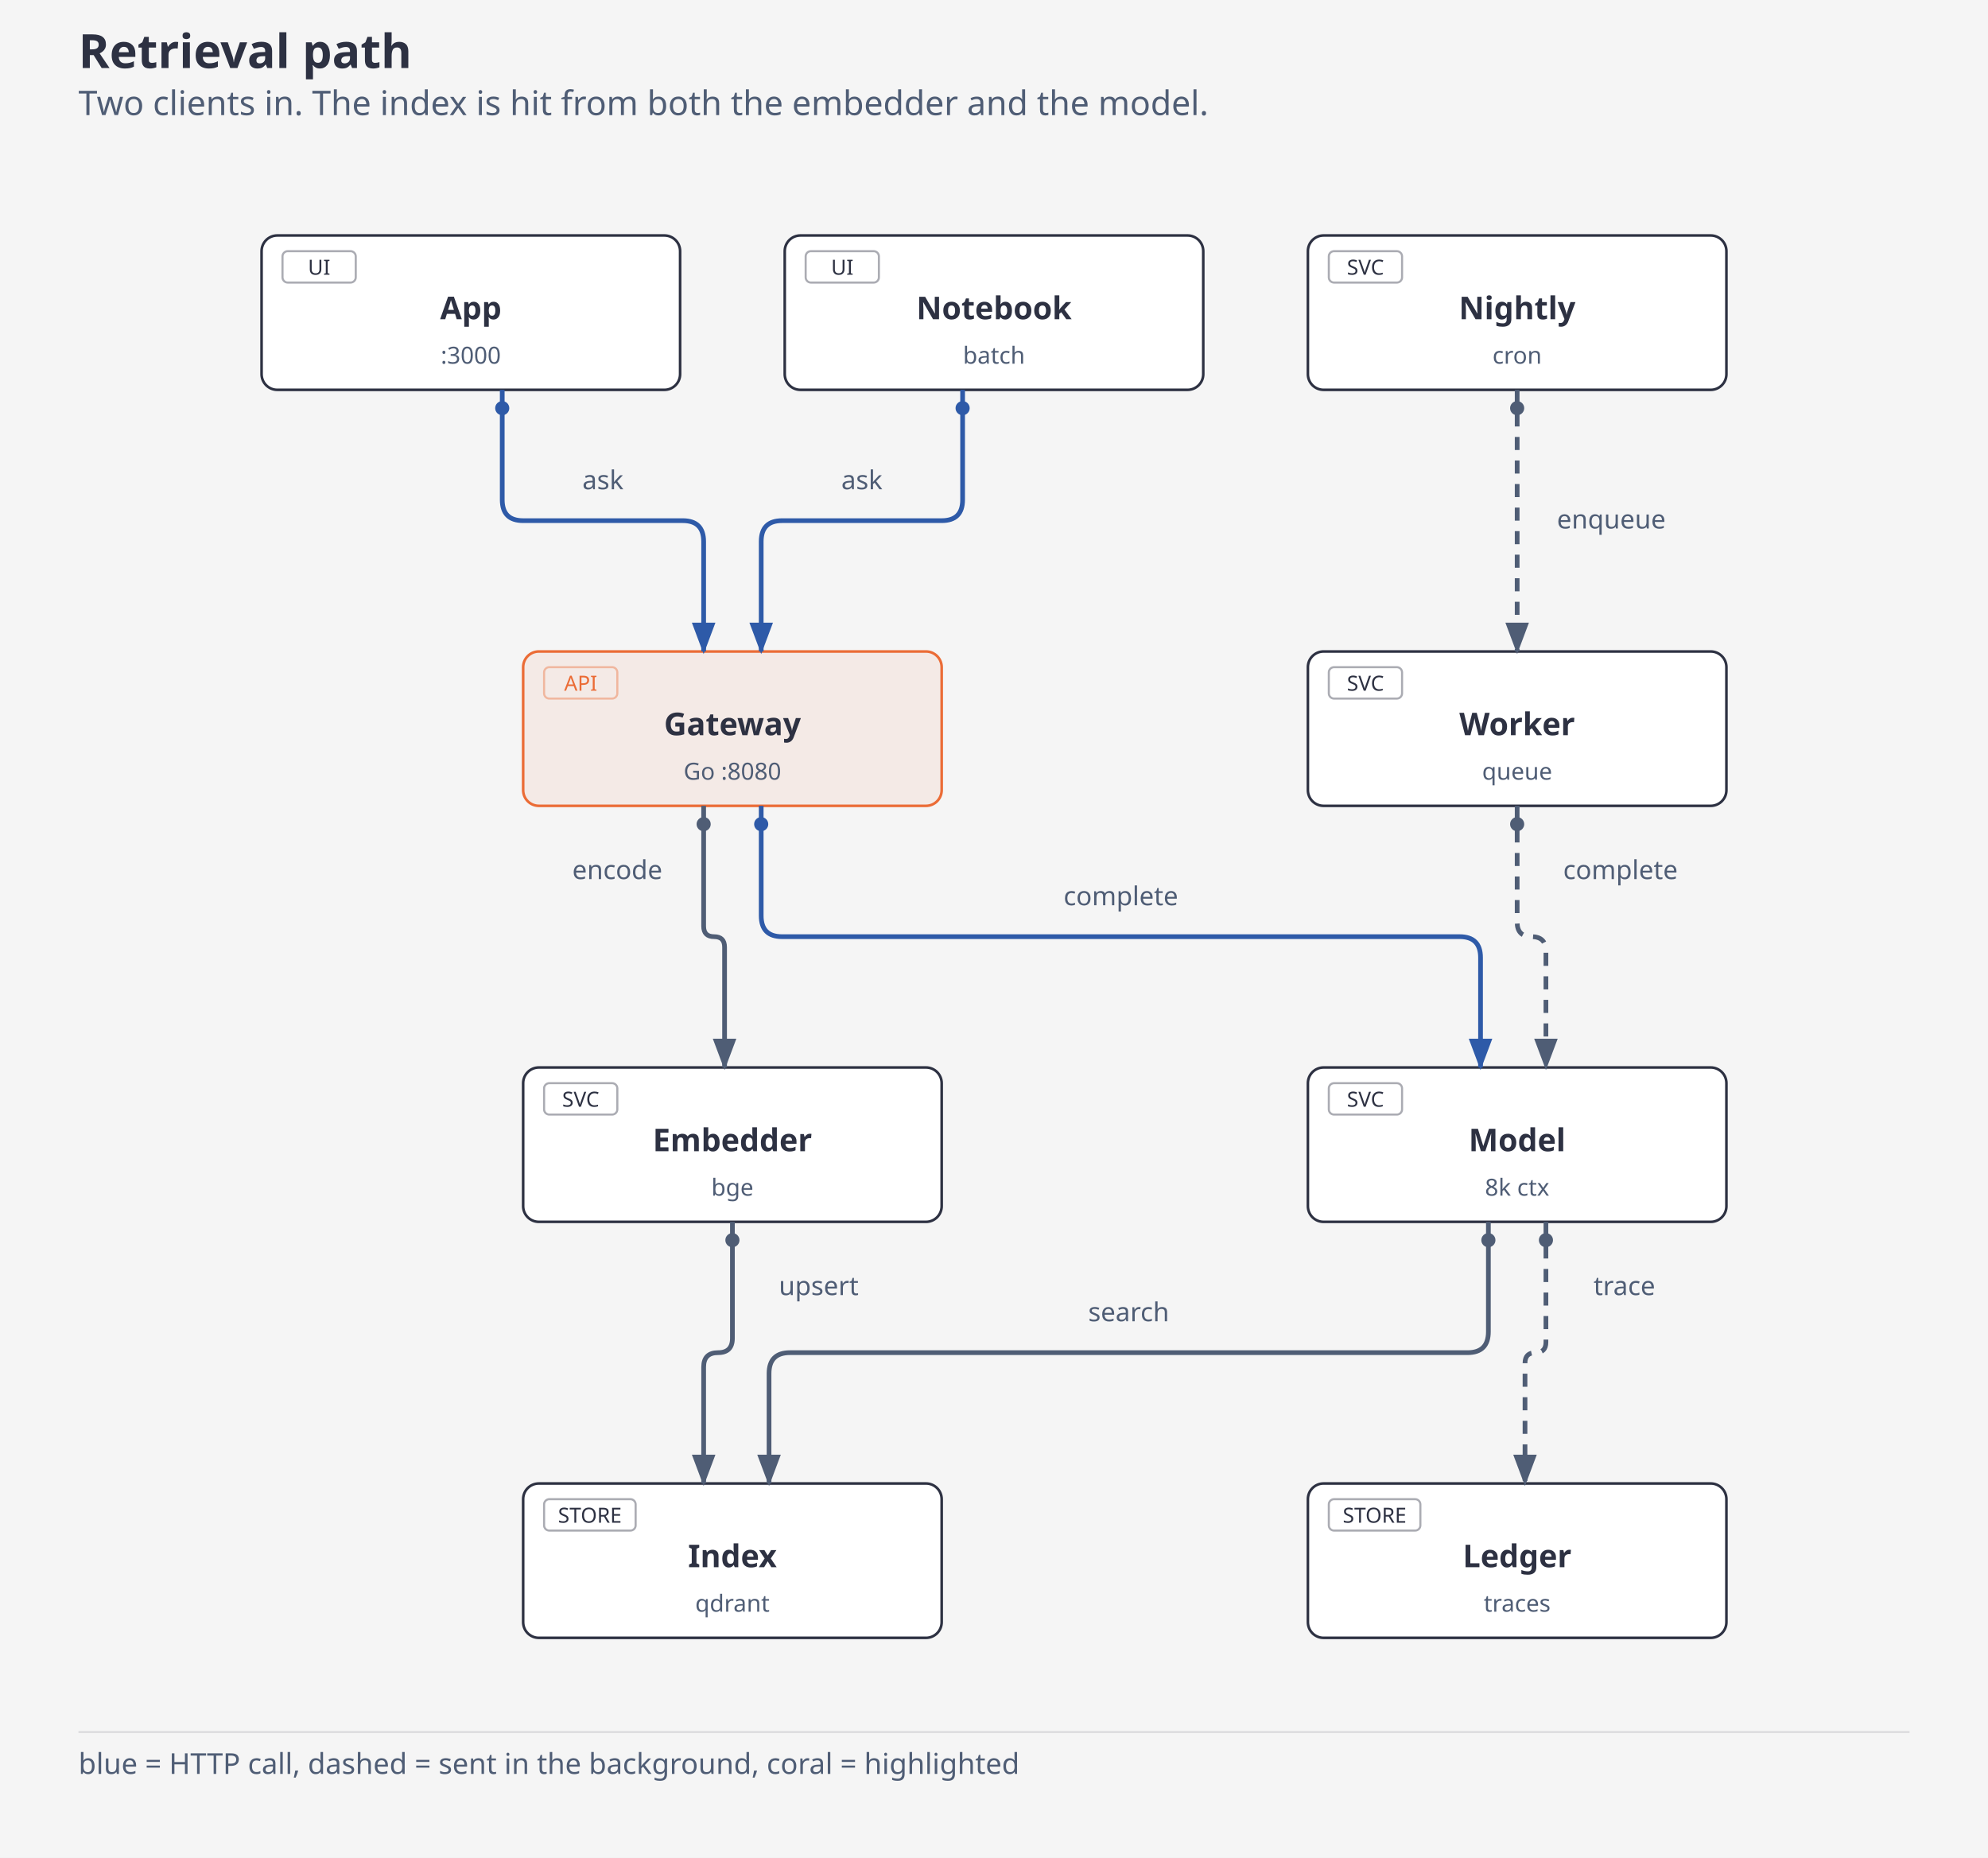
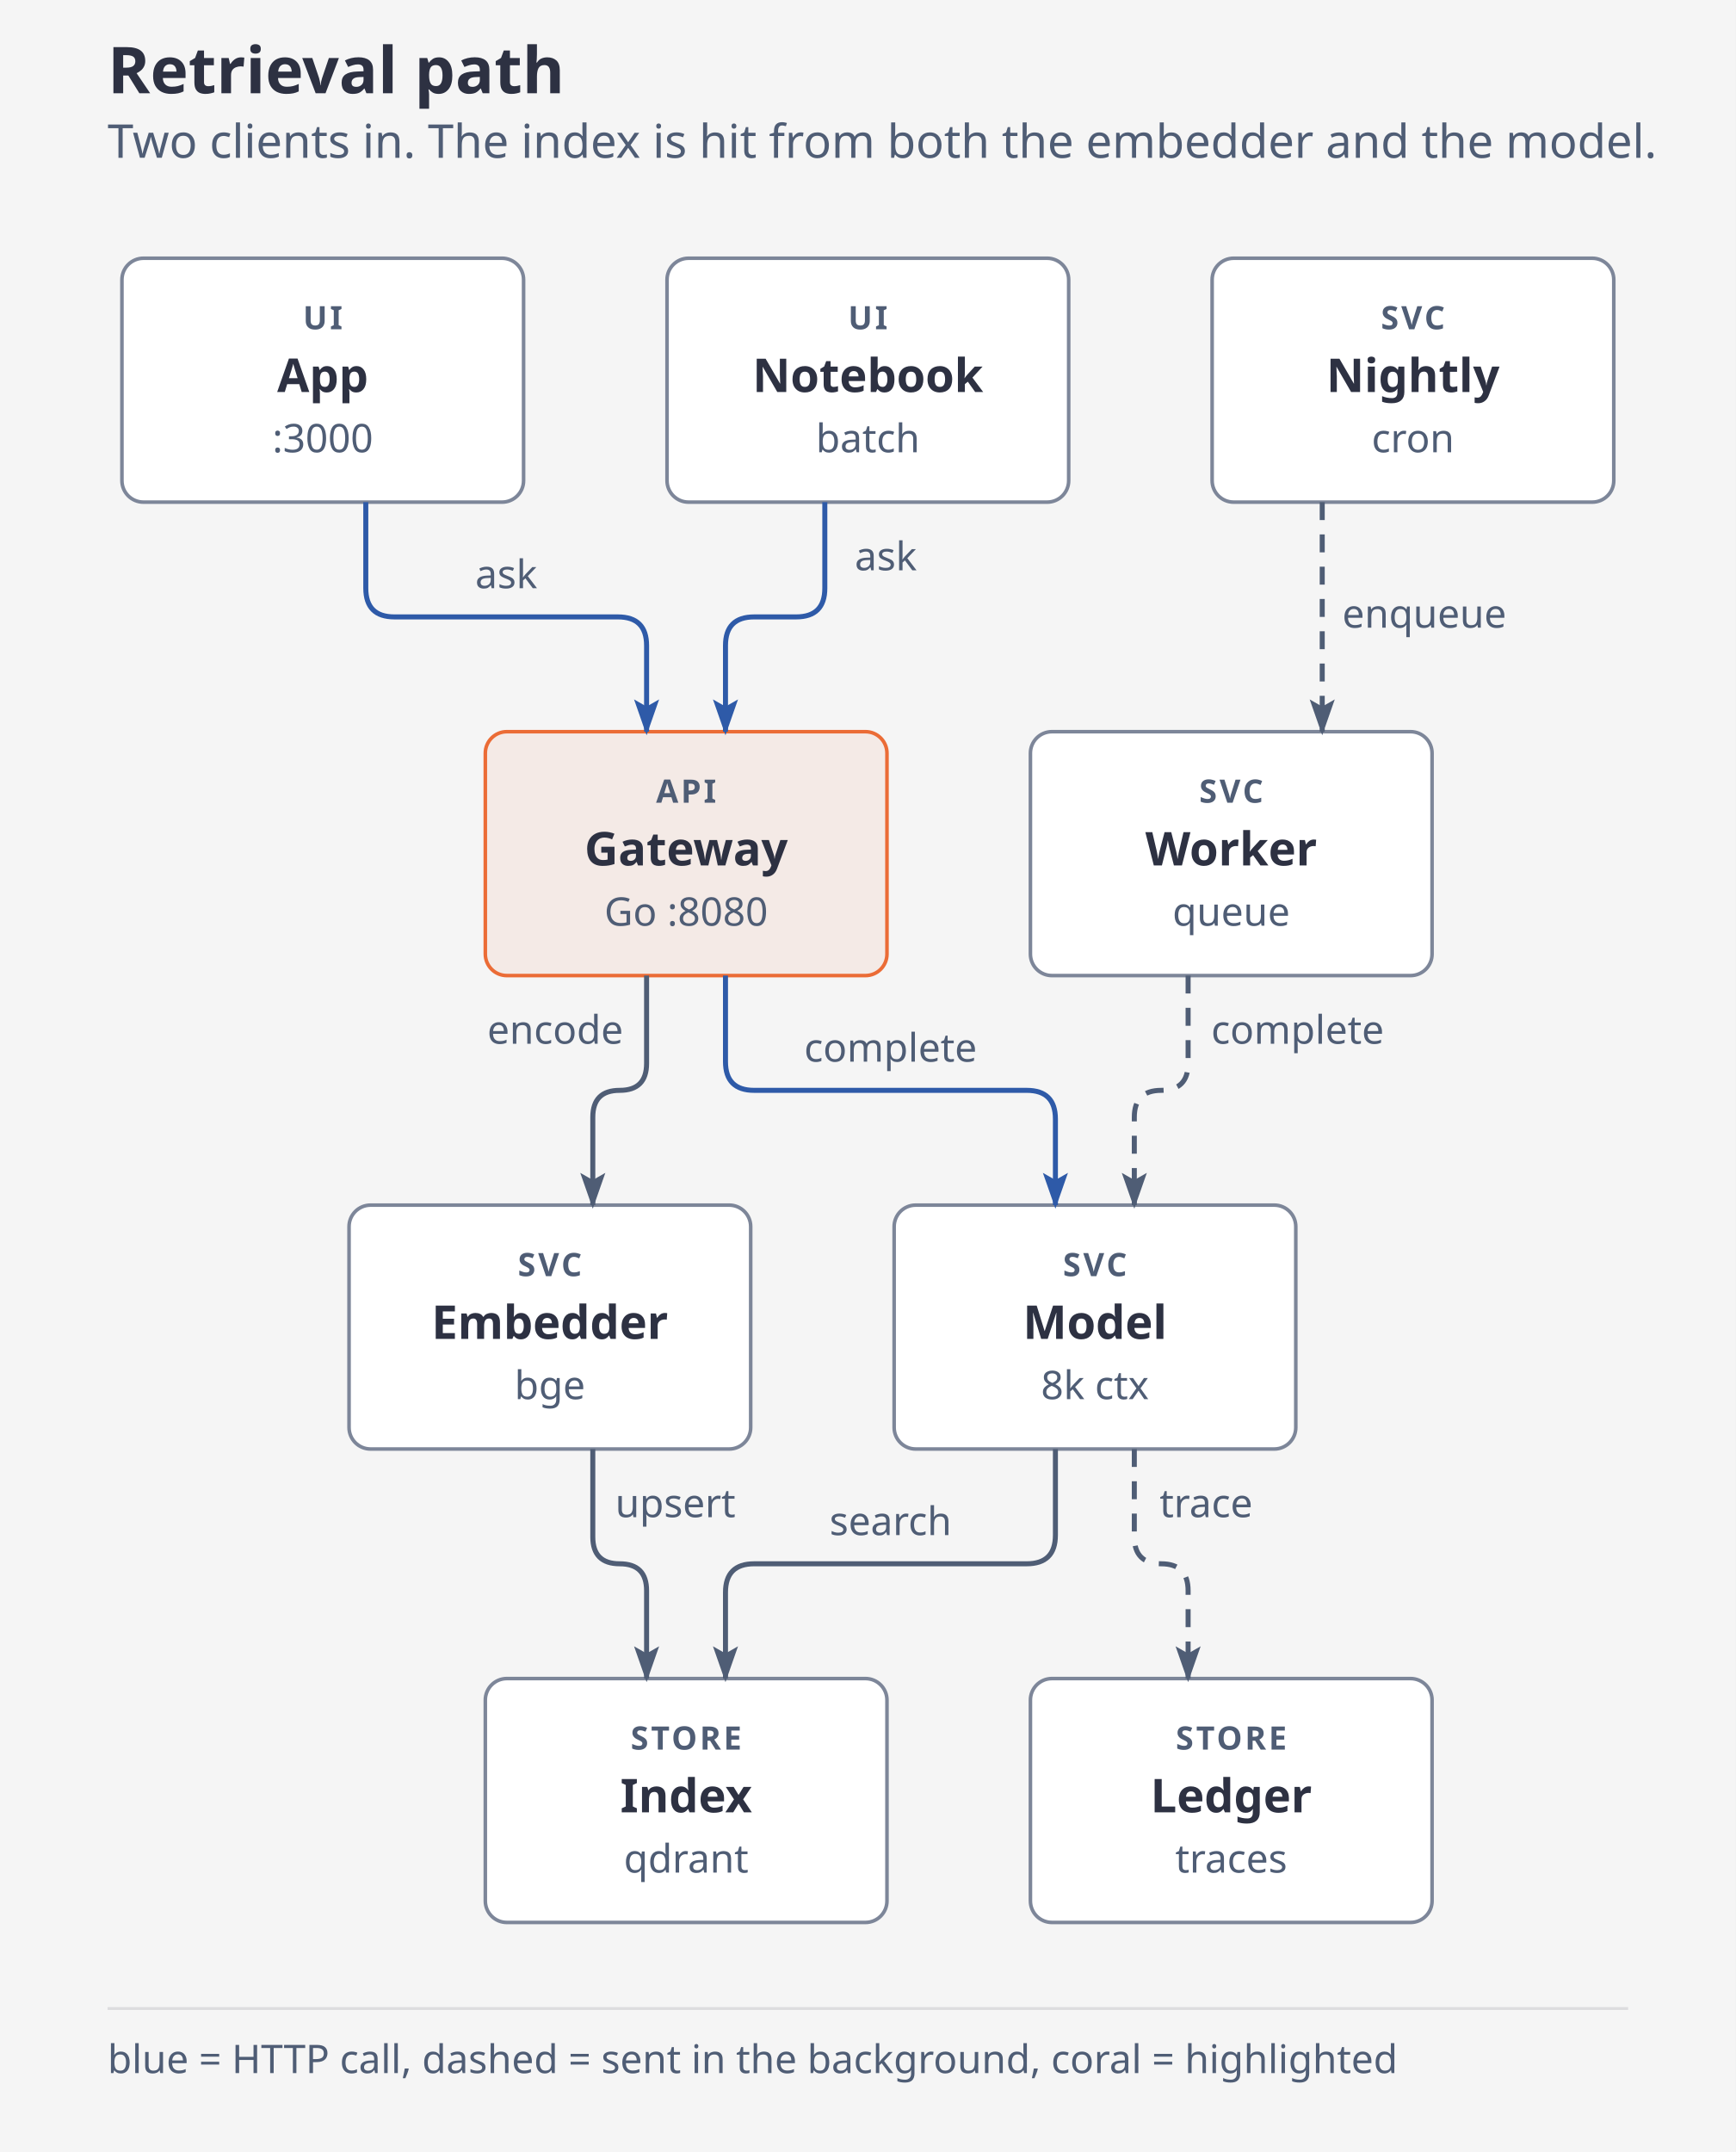
- <svg xmlns="http://www.w3.org/2000/svg" role="graphics-document" aria-roledescription="architecture diagram" viewBox="0 0 760 710" width="760">
-   <rect width="760" height="710" fill="#f5f5f5" aria-hidden="true" />
+ <svg xmlns="http://www.w3.org/2000/svg" role="graphics-document" aria-roledescription="architecture diagram" viewBox="0 0 484 600" width="484">
+   <rect width="484" height="600" fill="#f5f5f5" aria-hidden="true" />
  <defs>
-     <marker id="a" markerWidth="12" markerHeight="9" refX="11" refY="4.5" orient="auto" markerUnits="userSpaceOnUse">
-       <polygon points="0 0,12 4.5,0 9" fill="#4f5d75" />
+     <marker id="a" markerWidth="10" markerHeight="7" refX="9" refY="3.5" orient="auto" markerUnits="userSpaceOnUse">
+       <polygon points="0 0,10 3.5,0 7,2 3.5" fill="#4f5d75" />
    </marker>
-     <marker id="aa" markerWidth="12" markerHeight="9" refX="11" refY="4.5" orient="auto" markerUnits="userSpaceOnUse">
-       <polygon points="0 0,12 4.5,0 9" fill="#eb6c36" />
+     <marker id="aa" markerWidth="10" markerHeight="7" refX="9" refY="3.5" orient="auto" markerUnits="userSpaceOnUse">
+       <polygon points="0 0,10 3.5,0 7,2 3.5" fill="#eb6c36" />
    </marker>
-     <marker id="al" markerWidth="12" markerHeight="9" refX="11" refY="4.5" orient="auto" markerUnits="userSpaceOnUse">
-       <polygon points="0 0,12 4.5,0 9" fill="#2e5aa8" />
+     <marker id="al" markerWidth="10" markerHeight="7" refX="9" refY="3.5" orient="auto" markerUnits="userSpaceOnUse">
+       <polygon points="0 0,10 3.5,0 7,2 3.5" fill="#2e5aa8" />
    </marker>
-     <marker id="ar" markerWidth="12" markerHeight="9" refX="11" refY="4.5" orient="auto" markerUnits="userSpaceOnUse">
-       <polygon points="0 0,12 4.5,0 9" fill="#7a8399" />
+     <marker id="ar" markerWidth="10" markerHeight="7" refX="9" refY="3.5" orient="auto" markerUnits="userSpaceOnUse">
+       <polygon points="0 0,10 3.5,0 7,2 3.5" fill="#636c82" />
    </marker>
  </defs>
  <text x="30" y="26" font-size="18" font-weight="600" font-family="system-ui, 'Segoe UI', sans-serif" fill="#2d3142">Retrieval path</text>
  <text x="30" y="44" font-size="13" font-family="system-ui, 'Segoe UI', sans-serif" fill="#4f5d75">Two clients in. The index is hit from both the embedder and the model.</text>
-   <rect x="100" y="90" width="160" height="59" rx="6" fill="#f5f5f5" aria-hidden="true" />
-   <rect x="100" y="90" width="160" height="59" rx="6" fill="#ffffff" stroke="#2d3142" data-node="app" data-label="App" role="graphics-symbol" aria-roledescription="box" aria-label="App, :3000" />
-   <rect x="108" y="96" width="28" height="12" rx="2" fill="none" stroke="#2d3142" stroke-opacity=".4" stroke-width=".8" aria-hidden="true" />
-   <text x="122" y="105" font-size="8" font-family="system-ui, 'Segoe UI', sans-serif" fill="#2d3142" text-anchor="middle" aria-hidden="true">UI</text>
-   <text x="180" y="122" font-size="12" font-weight="600" font-family="system-ui, 'Segoe UI', sans-serif" fill="#2d3142" text-anchor="middle" aria-hidden="true">App</text>
-   <text x="180" y="139" font-size="9" font-family="system-ui, 'Segoe UI', sans-serif" fill="#4f5d75" text-anchor="middle" aria-hidden="true">:3000</text>
-   <rect x="300" y="90" width="160" height="59" rx="6" fill="#f5f5f5" aria-hidden="true" />
-   <rect x="300" y="90" width="160" height="59" rx="6" fill="#ffffff" stroke="#2d3142" data-node="note" data-label="Notebook" role="graphics-symbol" aria-roledescription="box" aria-label="Notebook, batch" />
-   <rect x="308" y="96" width="28" height="12" rx="2" fill="none" stroke="#2d3142" stroke-opacity=".4" stroke-width=".8" aria-hidden="true" />
-   <text x="322" y="105" font-size="8" font-family="system-ui, 'Segoe UI', sans-serif" fill="#2d3142" text-anchor="middle" aria-hidden="true">UI</text>
-   <text x="380" y="122" font-size="12" font-weight="600" font-family="system-ui, 'Segoe UI', sans-serif" fill="#2d3142" text-anchor="middle" aria-hidden="true">Notebook</text>
-   <text x="380" y="139" font-size="9" font-family="system-ui, 'Segoe UI', sans-serif" fill="#4f5d75" text-anchor="middle" aria-hidden="true">batch</text>
-   <rect x="500" y="90" width="160" height="59" rx="6" fill="#f5f5f5" aria-hidden="true" />
-   <rect x="500" y="90" width="160" height="59" rx="6" fill="#ffffff" stroke="#2d3142" data-node="batch" data-label="Nightly" role="graphics-symbol" aria-roledescription="box" aria-label="Nightly, cron" />
-   <rect x="508" y="96" width="28" height="12" rx="2" fill="none" stroke="#2d3142" stroke-opacity=".4" stroke-width=".8" aria-hidden="true" />
-   <text x="522" y="105" font-size="8" font-family="system-ui, 'Segoe UI', sans-serif" fill="#2d3142" text-anchor="middle" aria-hidden="true">SVC</text>
-   <text x="580" y="122" font-size="12" font-weight="600" font-family="system-ui, 'Segoe UI', sans-serif" fill="#2d3142" text-anchor="middle" aria-hidden="true">Nightly</text>
-   <text x="580" y="139" font-size="9" font-family="system-ui, 'Segoe UI', sans-serif" fill="#4f5d75" text-anchor="middle" aria-hidden="true">cron</text>
-   <rect x="200" y="249" width="160" height="59" rx="6" fill="#f5f5f5" aria-hidden="true" />
-   <rect x="200" y="249" width="160" height="59" rx="6" fill="rgba(235,108,54,0.08)" stroke="#eb6c36" data-node="gw" data-label="Gateway" role="graphics-symbol" aria-roledescription="box" aria-label="Gateway, Go :8080" />
-   <rect x="208" y="255" width="28" height="12" rx="2" fill="none" stroke="#eb6c36" stroke-opacity=".4" stroke-width=".8" aria-hidden="true" />
-   <text x="222" y="264" font-size="8" font-family="system-ui, 'Segoe UI', sans-serif" fill="#eb6c36" text-anchor="middle" aria-hidden="true">API</text>
-   <text x="280" y="281" font-size="12" font-weight="600" font-family="system-ui, 'Segoe UI', sans-serif" fill="#2d3142" text-anchor="middle" aria-hidden="true">Gateway</text>
-   <text x="280" y="298" font-size="9" font-family="system-ui, 'Segoe UI', sans-serif" fill="#4f5d75" text-anchor="middle" aria-hidden="true">Go :8080</text>
-   <rect x="500" y="249" width="160" height="59" rx="6" fill="#f5f5f5" aria-hidden="true" />
-   <rect x="500" y="249" width="160" height="59" rx="6" fill="#ffffff" stroke="#2d3142" data-node="work" data-label="Worker" role="graphics-symbol" aria-roledescription="box" aria-label="Worker, queue" />
-   <rect x="508" y="255" width="28" height="12" rx="2" fill="none" stroke="#2d3142" stroke-opacity=".4" stroke-width=".8" aria-hidden="true" />
-   <text x="522" y="264" font-size="8" font-family="system-ui, 'Segoe UI', sans-serif" fill="#2d3142" text-anchor="middle" aria-hidden="true">SVC</text>
-   <text x="580" y="281" font-size="12" font-weight="600" font-family="system-ui, 'Segoe UI', sans-serif" fill="#2d3142" text-anchor="middle" aria-hidden="true">Worker</text>
-   <text x="580" y="298" font-size="9" font-family="system-ui, 'Segoe UI', sans-serif" fill="#4f5d75" text-anchor="middle" aria-hidden="true">queue</text>
-   <rect x="200" y="408" width="160" height="59" rx="6" fill="#f5f5f5" aria-hidden="true" />
-   <rect x="200" y="408" width="160" height="59" rx="6" fill="#ffffff" stroke="#2d3142" data-node="embed" data-label="Embedder" role="graphics-symbol" aria-roledescription="box" aria-label="Embedder, bge" />
-   <rect x="208" y="414" width="28" height="12" rx="2" fill="none" stroke="#2d3142" stroke-opacity=".4" stroke-width=".8" aria-hidden="true" />
-   <text x="222" y="423" font-size="8" font-family="system-ui, 'Segoe UI', sans-serif" fill="#2d3142" text-anchor="middle" aria-hidden="true">SVC</text>
-   <text x="280" y="440" font-size="12" font-weight="600" font-family="system-ui, 'Segoe UI', sans-serif" fill="#2d3142" text-anchor="middle" aria-hidden="true">Embedder</text>
-   <text x="280" y="457" font-size="9" font-family="system-ui, 'Segoe UI', sans-serif" fill="#4f5d75" text-anchor="middle" aria-hidden="true">bge</text>
-   <rect x="500" y="408" width="160" height="59" rx="6" fill="#f5f5f5" aria-hidden="true" />
-   <rect x="500" y="408" width="160" height="59" rx="6" fill="#ffffff" stroke="#2d3142" data-node="model" data-label="Model" role="graphics-symbol" aria-roledescription="box" aria-label="Model, 8k ctx" />
-   <rect x="508" y="414" width="28" height="12" rx="2" fill="none" stroke="#2d3142" stroke-opacity=".4" stroke-width=".8" aria-hidden="true" />
-   <text x="522" y="423" font-size="8" font-family="system-ui, 'Segoe UI', sans-serif" fill="#2d3142" text-anchor="middle" aria-hidden="true">SVC</text>
-   <text x="580" y="440" font-size="12" font-weight="600" font-family="system-ui, 'Segoe UI', sans-serif" fill="#2d3142" text-anchor="middle" aria-hidden="true">Model</text>
-   <text x="580" y="457" font-size="9" font-family="system-ui, 'Segoe UI', sans-serif" fill="#4f5d75" text-anchor="middle" aria-hidden="true">8k ctx</text>
-   <rect x="200" y="567" width="160" height="59" rx="6" fill="#f5f5f5" aria-hidden="true" />
-   <rect x="200" y="567" width="160" height="59" rx="6" fill="#ffffff" stroke="#2d3142" data-node="index" data-label="Index" role="graphics-symbol" aria-roledescription="box" aria-label="Index, qdrant" />
-   <rect x="208" y="573" width="35" height="12" rx="2" fill="none" stroke="#2d3142" stroke-opacity=".4" stroke-width=".8" aria-hidden="true" />
-   <text x="225.5" y="582" font-size="8" font-family="system-ui, 'Segoe UI', sans-serif" fill="#2d3142" text-anchor="middle" aria-hidden="true">STORE</text>
-   <text x="280" y="599" font-size="12" font-weight="600" font-family="system-ui, 'Segoe UI', sans-serif" fill="#2d3142" text-anchor="middle" aria-hidden="true">Index</text>
-   <text x="280" y="616" font-size="9" font-family="system-ui, 'Segoe UI', sans-serif" fill="#4f5d75" text-anchor="middle" aria-hidden="true">qdrant</text>
-   <rect x="500" y="567" width="160" height="59" rx="6" fill="#f5f5f5" aria-hidden="true" />
-   <rect x="500" y="567" width="160" height="59" rx="6" fill="#ffffff" stroke="#2d3142" data-node="ledger" data-label="Ledger" role="graphics-symbol" aria-roledescription="box" aria-label="Ledger, traces" />
-   <rect x="508" y="573" width="35" height="12" rx="2" fill="none" stroke="#2d3142" stroke-opacity=".4" stroke-width=".8" aria-hidden="true" />
-   <text x="525.5" y="582" font-size="8" font-family="system-ui, 'Segoe UI', sans-serif" fill="#2d3142" text-anchor="middle" aria-hidden="true">STORE</text>
-   <text x="580" y="599" font-size="12" font-weight="600" font-family="system-ui, 'Segoe UI', sans-serif" fill="#2d3142" text-anchor="middle" aria-hidden="true">Ledger</text>
-   <text x="580" y="616" font-size="9" font-family="system-ui, 'Segoe UI', sans-serif" fill="#4f5d75" text-anchor="middle" aria-hidden="true">traces</text>
-   <path d="M192,149 L192,191 Q192,199 200,199 L261,199 Q269,199 269,207 L269,249" fill="none" stroke="#2e5aa8" stroke-width="1.8" marker-end="url(#al)" data-from="app" data-to="gw" data-label="ask" data-id="app-&gt;gw:ask" data-from-port="s" data-to-port="n" role="graphics-symbol" aria-roledescription="arrow" aria-label="App to Gateway: ask" />
-   <circle cx="192" cy="156" r="2.7" fill="#2e5aa8" aria-hidden="true" />
-   <path d="M368,149 L368,191 Q368,199 360,199 L299,199 Q291,199 291,207 L291,249" fill="none" stroke="#2e5aa8" stroke-width="1.8" marker-end="url(#al)" data-from="note" data-to="gw" data-label="ask" data-id="note-&gt;gw:ask" data-from-port="s" data-to-port="n" role="graphics-symbol" aria-roledescription="arrow" aria-label="Notebook to Gateway: ask" />
-   <circle cx="368" cy="156" r="2.7" fill="#2e5aa8" aria-hidden="true" />
-   <path d="M580,149 L580,249" fill="none" stroke="#4f5d75" stroke-width="1.8" stroke-dasharray="5,4" marker-end="url(#a)" data-from="batch" data-to="work" data-label="enqueue" data-id="batch-&gt;work:enqueue" data-from-port="s" data-to-port="n" role="graphics-symbol" aria-roledescription="arrow" aria-label="Nightly to Worker: enqueue" />
-   <circle cx="580" cy="156" r="2.7" fill="#4f5d75" aria-hidden="true" />
-   <path d="M269,308 L269,354 Q269,358 273,358 L273,358 Q277,358 277,362 L277,408" fill="none" stroke="#4f5d75" stroke-width="1.8" marker-end="url(#a)" data-from="gw" data-to="embed" data-label="encode" data-id="gw-&gt;embed:encode" data-from-port="s" data-to-port="n" role="graphics-symbol" aria-roledescription="arrow" aria-label="Gateway to Embedder: encode" />
-   <circle cx="269" cy="315" r="2.7" fill="#4f5d75" aria-hidden="true" />
-   <path d="M291,308 L291,350 Q291,358 299,358 L558,358 Q566,358 566,366 L566,408" fill="none" stroke="#2e5aa8" stroke-width="1.8" marker-end="url(#al)" data-from="gw" data-to="model" data-label="complete" data-id="gw-&gt;model:complete" data-from-port="s" data-to-port="n" role="graphics-symbol" aria-roledescription="arrow" aria-label="Gateway to Model: complete" />
-   <circle cx="291" cy="315" r="2.7" fill="#2e5aa8" aria-hidden="true" />
-   <path d="M580,308 L580,352.5 Q580,358 585.5,358 L585.5,358 Q591,358 591,363.5 L591,408" fill="none" stroke="#4f5d75" stroke-width="1.8" stroke-dasharray="5,4" marker-end="url(#a)" data-from="work" data-to="model" data-label="complete" data-id="work-&gt;model:complete" data-from-port="s" data-to-port="n" role="graphics-symbol" aria-roledescription="arrow" aria-label="Worker to Model: complete" />
-   <circle cx="580" cy="315" r="2.7" fill="#4f5d75" aria-hidden="true" />
-   <path d="M280,467 L280,511.5 Q280,517 274.5,517 L274.5,517 Q269,517 269,522.5 L269,567" fill="none" stroke="#4f5d75" stroke-width="1.8" marker-end="url(#a)" data-from="embed" data-to="index" data-label="upsert" data-id="embed-&gt;index:upsert" data-from-port="s" data-to-port="n" role="graphics-symbol" aria-roledescription="arrow" aria-label="Embedder to Index: upsert" />
-   <circle cx="280" cy="474" r="2.7" fill="#4f5d75" aria-hidden="true" />
-   <path d="M569,467 L569,509 Q569,517 561,517 L302,517 Q294,517 294,525 L294,567" fill="none" stroke="#4f5d75" stroke-width="1.8" marker-end="url(#a)" data-from="model" data-to="index" data-label="search" data-id="model-&gt;index:search" data-from-port="s" data-to-port="n" role="graphics-symbol" aria-roledescription="arrow" aria-label="Model to Index: search" />
-   <circle cx="569" cy="474" r="2.7" fill="#4f5d75" aria-hidden="true" />
-   <path d="M591,467 L591,513 Q591,517 587,517 L587,517 Q583,517 583,521 L583,567" fill="none" stroke="#4f5d75" stroke-width="1.8" stroke-dasharray="5,4" marker-end="url(#a)" data-from="model" data-to="ledger" data-label="trace" data-id="model-&gt;ledger:trace" data-from-port="s" data-to-port="n" role="graphics-symbol" aria-roledescription="arrow" aria-label="Model to Ledger: trace" />
-   <circle cx="591" cy="474" r="2.7" fill="#4f5d75" aria-hidden="true" />
-   <rect x="210.5" y="175" width="40" height="16" rx="2" fill="#f5f5f5" aria-hidden="true" />
-   <text x="230.5" y="187" font-size="10" font-family="system-ui, 'Segoe UI', sans-serif" fill="#4f5d75" text-anchor="middle" aria-hidden="true">ask</text>
-   <rect x="309.5" y="175" width="40" height="16" rx="2" fill="#f5f5f5" aria-hidden="true" />
-   <text x="329.5" y="187" font-size="10" font-family="system-ui, 'Segoe UI', sans-serif" fill="#4f5d75" text-anchor="middle" aria-hidden="true">ask</text>
-   <rect x="588" y="190" width="56" height="16" rx="2" fill="#f5f5f5" aria-hidden="true" />
-   <text x="616" y="202" font-size="10" font-family="system-ui, 'Segoe UI', sans-serif" fill="#4f5d75" text-anchor="middle" aria-hidden="true">enqueue</text>
-   <rect x="211" y="324" width="50" height="16" rx="2" fill="#f5f5f5" aria-hidden="true" />
-   <text x="236" y="336" font-size="10" font-family="system-ui, 'Segoe UI', sans-serif" fill="#4f5d75" text-anchor="middle" aria-hidden="true">encode</text>
-   <rect x="397" y="334" width="63" height="16" rx="2" fill="#f5f5f5" aria-hidden="true" />
-   <text x="428.5" y="346" font-size="10" font-family="system-ui, 'Segoe UI', sans-serif" fill="#4f5d75" text-anchor="middle" aria-hidden="true">complete</text>
-   <rect x="588" y="324" width="63" height="16" rx="2" fill="#f5f5f5" aria-hidden="true" />
-   <text x="619.5" y="336" font-size="10" font-family="system-ui, 'Segoe UI', sans-serif" fill="#4f5d75" text-anchor="middle" aria-hidden="true">complete</text>
-   <rect x="288" y="483" width="50" height="16" rx="2" fill="#f5f5f5" aria-hidden="true" />
-   <text x="313" y="495" font-size="10" font-family="system-ui, 'Segoe UI', sans-serif" fill="#4f5d75" text-anchor="middle" aria-hidden="true">upsert</text>
-   <rect x="406.5" y="493" width="50" height="16" rx="2" fill="#f5f5f5" aria-hidden="true" />
-   <text x="431.5" y="505" font-size="10" font-family="system-ui, 'Segoe UI', sans-serif" fill="#4f5d75" text-anchor="middle" aria-hidden="true">search</text>
-   <rect x="599" y="483" width="44" height="16" rx="2" fill="#f5f5f5" aria-hidden="true" />
-   <text x="621" y="495" font-size="10" font-family="system-ui, 'Segoe UI', sans-serif" fill="#4f5d75" text-anchor="middle" aria-hidden="true">trace</text>
-   <line x1="30" y1="662" x2="730" y2="662" stroke="rgba(45,49,66,0.12)" stroke-width=".8" aria-hidden="true" />
-   <text x="30" y="678" font-size="11" font-family="system-ui, 'Segoe UI', sans-serif" fill="#4f5d75">blue = HTTP call, dashed = sent in the background, coral = highlighted</text>
+   <rect x="34" y="72" width="112" height="68" rx="6" fill="#f5f5f5" aria-hidden="true" />
+   <rect x="34" y="72" width="112" height="68" rx="6" fill="#ffffff" stroke="#7d8699" data-node="app" data-label="App" role="graphics-symbol" aria-roledescription="box" aria-label="App, :3000" />
+   <text x="90" y="91.8" font-size="9" font-weight="600" font-family="system-ui, 'Segoe UI', sans-serif" letter-spacing="0.7" fill="#4f5d75" text-anchor="middle" aria-hidden="true">UI</text>
+   <text x="90" y="109.3" font-size="13" font-weight="600" font-family="system-ui, 'Segoe UI', sans-serif" fill="#2d3142" text-anchor="middle" aria-hidden="true">App</text>
+   <text x="90" y="126.1" font-size="11" font-family="system-ui, 'Segoe UI', sans-serif" fill="#4f5d75" text-anchor="middle" aria-hidden="true">:3000</text>
+   <rect x="186" y="72" width="112" height="68" rx="6" fill="#f5f5f5" aria-hidden="true" />
+   <rect x="186" y="72" width="112" height="68" rx="6" fill="#ffffff" stroke="#7d8699" data-node="note" data-label="Notebook" role="graphics-symbol" aria-roledescription="box" aria-label="Notebook, batch" />
+   <text x="242" y="91.8" font-size="9" font-weight="600" font-family="system-ui, 'Segoe UI', sans-serif" letter-spacing="0.7" fill="#4f5d75" text-anchor="middle" aria-hidden="true">UI</text>
+   <text x="242" y="109.3" font-size="13" font-weight="600" font-family="system-ui, 'Segoe UI', sans-serif" fill="#2d3142" text-anchor="middle" aria-hidden="true">Notebook</text>
+   <text x="242" y="126.1" font-size="11" font-family="system-ui, 'Segoe UI', sans-serif" fill="#4f5d75" text-anchor="middle" aria-hidden="true">batch</text>
+   <rect x="338" y="72" width="112" height="68" rx="6" fill="#f5f5f5" aria-hidden="true" />
+   <rect x="338" y="72" width="112" height="68" rx="6" fill="#ffffff" stroke="#7d8699" data-node="batch" data-label="Nightly" role="graphics-symbol" aria-roledescription="box" aria-label="Nightly, cron" />
+   <text x="394" y="91.8" font-size="9" font-weight="600" font-family="system-ui, 'Segoe UI', sans-serif" letter-spacing="0.7" fill="#4f5d75" text-anchor="middle" aria-hidden="true">SVC</text>
+   <text x="394" y="109.3" font-size="13" font-weight="600" font-family="system-ui, 'Segoe UI', sans-serif" fill="#2d3142" text-anchor="middle" aria-hidden="true">Nightly</text>
+   <text x="394" y="126.1" font-size="11" font-family="system-ui, 'Segoe UI', sans-serif" fill="#4f5d75" text-anchor="middle" aria-hidden="true">cron</text>
+   <rect x="135.33" y="204" width="112" height="68" rx="6" fill="#f5f5f5" aria-hidden="true" />
+   <rect x="135.33" y="204" width="112" height="68" rx="6" fill="rgba(235,108,54,0.08)" stroke="#eb6c36" data-node="gw" data-label="Gateway" role="graphics-symbol" aria-roledescription="box" aria-label="Gateway, Go :8080" />
+   <text x="191.33" y="223.8" font-size="9" font-weight="600" font-family="system-ui, 'Segoe UI', sans-serif" letter-spacing="0.7" fill="#4f5d75" text-anchor="middle" aria-hidden="true">API</text>
+   <text x="191.33" y="241.3" font-size="13" font-weight="600" font-family="system-ui, 'Segoe UI', sans-serif" fill="#2d3142" text-anchor="middle" aria-hidden="true">Gateway</text>
+   <text x="191.33" y="258.1" font-size="11" font-family="system-ui, 'Segoe UI', sans-serif" fill="#4f5d75" text-anchor="middle" aria-hidden="true">Go :8080</text>
+   <rect x="287.33" y="204" width="112" height="68" rx="6" fill="#f5f5f5" aria-hidden="true" />
+   <rect x="287.33" y="204" width="112" height="68" rx="6" fill="#ffffff" stroke="#7d8699" data-node="work" data-label="Worker" role="graphics-symbol" aria-roledescription="box" aria-label="Worker, queue" />
+   <text x="343.33" y="223.8" font-size="9" font-weight="600" font-family="system-ui, 'Segoe UI', sans-serif" letter-spacing="0.7" fill="#4f5d75" text-anchor="middle" aria-hidden="true">SVC</text>
+   <text x="343.33" y="241.3" font-size="13" font-weight="600" font-family="system-ui, 'Segoe UI', sans-serif" fill="#2d3142" text-anchor="middle" aria-hidden="true">Worker</text>
+   <text x="343.33" y="258.1" font-size="11" font-family="system-ui, 'Segoe UI', sans-serif" fill="#4f5d75" text-anchor="middle" aria-hidden="true">queue</text>
+   <rect x="97.33" y="336" width="112" height="68" rx="6" fill="#f5f5f5" aria-hidden="true" />
+   <rect x="97.33" y="336" width="112" height="68" rx="6" fill="#ffffff" stroke="#7d8699" data-node="embed" data-label="Embedder" role="graphics-symbol" aria-roledescription="box" aria-label="Embedder, bge" />
+   <text x="153.33" y="355.8" font-size="9" font-weight="600" font-family="system-ui, 'Segoe UI', sans-serif" letter-spacing="0.7" fill="#4f5d75" text-anchor="middle" aria-hidden="true">SVC</text>
+   <text x="153.33" y="373.3" font-size="13" font-weight="600" font-family="system-ui, 'Segoe UI', sans-serif" fill="#2d3142" text-anchor="middle" aria-hidden="true">Embedder</text>
+   <text x="153.33" y="390.1" font-size="11" font-family="system-ui, 'Segoe UI', sans-serif" fill="#4f5d75" text-anchor="middle" aria-hidden="true">bge</text>
+   <rect x="249.33" y="336" width="112" height="68" rx="6" fill="#f5f5f5" aria-hidden="true" />
+   <rect x="249.33" y="336" width="112" height="68" rx="6" fill="#ffffff" stroke="#7d8699" data-node="model" data-label="Model" role="graphics-symbol" aria-roledescription="box" aria-label="Model, 8k ctx" />
+   <text x="305.33" y="355.8" font-size="9" font-weight="600" font-family="system-ui, 'Segoe UI', sans-serif" letter-spacing="0.7" fill="#4f5d75" text-anchor="middle" aria-hidden="true">SVC</text>
+   <text x="305.33" y="373.3" font-size="13" font-weight="600" font-family="system-ui, 'Segoe UI', sans-serif" fill="#2d3142" text-anchor="middle" aria-hidden="true">Model</text>
+   <text x="305.33" y="390.1" font-size="11" font-family="system-ui, 'Segoe UI', sans-serif" fill="#4f5d75" text-anchor="middle" aria-hidden="true">8k ctx</text>
+   <rect x="135.33" y="468" width="112" height="68" rx="6" fill="#f5f5f5" aria-hidden="true" />
+   <rect x="135.33" y="468" width="112" height="68" rx="6" fill="#ffffff" stroke="#7d8699" data-node="index" data-label="Index" role="graphics-symbol" aria-roledescription="box" aria-label="Index, qdrant" />
+   <text x="191.33" y="487.8" font-size="9" font-weight="600" font-family="system-ui, 'Segoe UI', sans-serif" letter-spacing="0.7" fill="#4f5d75" text-anchor="middle" aria-hidden="true">STORE</text>
+   <text x="191.33" y="505.3" font-size="13" font-weight="600" font-family="system-ui, 'Segoe UI', sans-serif" fill="#2d3142" text-anchor="middle" aria-hidden="true">Index</text>
+   <text x="191.33" y="522.1" font-size="11" font-family="system-ui, 'Segoe UI', sans-serif" fill="#4f5d75" text-anchor="middle" aria-hidden="true">qdrant</text>
+   <rect x="287.33" y="468" width="112" height="68" rx="6" fill="#f5f5f5" aria-hidden="true" />
+   <rect x="287.33" y="468" width="112" height="68" rx="6" fill="#ffffff" stroke="#7d8699" data-node="ledger" data-label="Ledger" role="graphics-symbol" aria-roledescription="box" aria-label="Ledger, traces" />
+   <text x="343.33" y="487.8" font-size="9" font-weight="600" font-family="system-ui, 'Segoe UI', sans-serif" letter-spacing="0.7" fill="#4f5d75" text-anchor="middle" aria-hidden="true">STORE</text>
+   <text x="343.33" y="505.3" font-size="13" font-weight="600" font-family="system-ui, 'Segoe UI', sans-serif" fill="#2d3142" text-anchor="middle" aria-hidden="true">Ledger</text>
+   <text x="343.33" y="522.1" font-size="11" font-family="system-ui, 'Segoe UI', sans-serif" fill="#4f5d75" text-anchor="middle" aria-hidden="true">traces</text>
+   <path d="M102,140 L102,164 Q102,172 110,172 L172.3,172 Q180.3,172 180.3,180 L180.3,204" fill="none" stroke="#2e5aa8" stroke-width="1.4" marker-end="url(#al)" data-from="app" data-to="gw" data-label="ask" data-id="app-&gt;gw:ask" data-from-port="s" data-to-port="n" role="graphics-symbol" aria-roledescription="arrow" aria-label="App to Gateway: ask" />
+   <path d="M230,140 L230,164 Q230,172 222,172 L210.3,172 Q202.3,172 202.3,180 L202.3,204" fill="none" stroke="#2e5aa8" stroke-width="1.4" marker-end="url(#al)" data-from="note" data-to="gw" data-label="ask" data-id="note-&gt;gw:ask" data-from-port="s" data-to-port="n" role="graphics-symbol" aria-roledescription="arrow" aria-label="Notebook to Gateway: ask" />
+   <path d="M368.7,140 L368.7,204" fill="none" stroke="#4f5d75" stroke-width="1.4" stroke-dasharray="5,4" marker-end="url(#a)" data-from="batch" data-to="work" data-label="enqueue" data-id="batch-&gt;work:enqueue" data-from-port="s" data-to-port="n" role="graphics-symbol" aria-roledescription="arrow" aria-label="Nightly to Worker: enqueue" />
+   <path d="M180.3,272 L180.3,296.5 Q180.3,304 172.8,304 L172.8,304 Q165.3,304 165.3,311.5 L165.3,336" fill="none" stroke="#4f5d75" stroke-width="1.4" marker-end="url(#a)" data-from="gw" data-to="embed" data-label="encode" data-id="gw-&gt;embed:encode" data-from-port="s" data-to-port="n" role="graphics-symbol" aria-roledescription="arrow" aria-label="Gateway to Embedder: encode" />
+   <path d="M202.3,272 L202.3,296 Q202.3,304 210.3,304 L286.3,304 Q294.3,304 294.3,312 L294.3,336" fill="none" stroke="#2e5aa8" stroke-width="1.4" marker-end="url(#al)" data-from="gw" data-to="model" data-label="complete" data-id="gw-&gt;model:complete" data-from-port="s" data-to-port="n" role="graphics-symbol" aria-roledescription="arrow" aria-label="Gateway to Model: complete" />
+   <path d="M331.3,272 L331.3,296.5 Q331.3,304 323.8,304 L323.8,304 Q316.3,304 316.3,311.5 L316.3,336" fill="none" stroke="#4f5d75" stroke-width="1.4" stroke-dasharray="5,4" marker-end="url(#a)" data-from="work" data-to="model" data-label="complete" data-id="work-&gt;model:complete" data-from-port="s" data-to-port="n" role="graphics-symbol" aria-roledescription="arrow" aria-label="Worker to Model: complete" />
+   <path d="M165.3,404 L165.3,428.5 Q165.3,436 172.8,436 L172.8,436 Q180.3,436 180.3,443.5 L180.3,468" fill="none" stroke="#4f5d75" stroke-width="1.4" marker-end="url(#a)" data-from="embed" data-to="index" data-label="upsert" data-id="embed-&gt;index:upsert" data-from-port="s" data-to-port="n" role="graphics-symbol" aria-roledescription="arrow" aria-label="Embedder to Index: upsert" />
+   <path d="M294.3,404 L294.3,428 Q294.3,436 286.3,436 L210.3,436 Q202.3,436 202.3,444 L202.3,468" fill="none" stroke="#4f5d75" stroke-width="1.4" marker-end="url(#a)" data-from="model" data-to="index" data-label="search" data-id="model-&gt;index:search" data-from-port="s" data-to-port="n" role="graphics-symbol" aria-roledescription="arrow" aria-label="Model to Index: search" />
+   <path d="M316.3,404 L316.3,428.5 Q316.3,436 323.8,436 L323.8,436 Q331.3,436 331.3,443.5 L331.3,468" fill="none" stroke="#4f5d75" stroke-width="1.4" stroke-dasharray="5,4" marker-end="url(#a)" data-from="model" data-to="ledger" data-label="trace" data-id="model-&gt;ledger:trace" data-from-port="s" data-to-port="n" role="graphics-symbol" aria-roledescription="arrow" aria-label="Model to Ledger: trace" />
+   <rect x="128.17" y="152" width="26" height="16" rx="2" fill="#f5f5f5" aria-hidden="true" />
+   <text x="141.17" y="164" font-size="11" font-family="system-ui, 'Segoe UI', sans-serif" fill="#4f5d75" text-anchor="middle" aria-hidden="true">ask</text>
+   <rect x="234" y="147" width="26" height="16" rx="2" fill="#f5f5f5" aria-hidden="true" />
+   <text x="247" y="159" font-size="11" font-family="system-ui, 'Segoe UI', sans-serif" fill="#4f5d75" text-anchor="middle" aria-hidden="true">ask</text>
+   <rect x="372.67" y="163" width="49" height="16" rx="2" fill="#f5f5f5" aria-hidden="true" />
+   <text x="397.17" y="175" font-size="11" font-family="system-ui, 'Segoe UI', sans-serif" fill="#4f5d75" text-anchor="middle" aria-hidden="true">enqueue</text>
+   <rect x="133.33" y="279" width="43" height="16" rx="2" fill="#f5f5f5" aria-hidden="true" />
+   <text x="154.83" y="291" font-size="11" font-family="system-ui, 'Segoe UI', sans-serif" fill="#4f5d75" text-anchor="middle" aria-hidden="true">encode</text>
+   <rect x="221.83" y="284" width="53" height="16" rx="2" fill="#f5f5f5" aria-hidden="true" />
+   <text x="248.33" y="296" font-size="11" font-family="system-ui, 'Segoe UI', sans-serif" fill="#4f5d75" text-anchor="middle" aria-hidden="true">complete</text>
+   <rect x="335.33" y="279" width="53" height="16" rx="2" fill="#f5f5f5" aria-hidden="true" />
+   <text x="361.83" y="291" font-size="11" font-family="system-ui, 'Segoe UI', sans-serif" fill="#4f5d75" text-anchor="middle" aria-hidden="true">complete</text>
+   <rect x="169.33" y="411" width="38" height="16" rx="2" fill="#f5f5f5" aria-hidden="true" />
+   <text x="188.33" y="423" font-size="11" font-family="system-ui, 'Segoe UI', sans-serif" fill="#4f5d75" text-anchor="middle" aria-hidden="true">upsert</text>
+   <rect x="228.33" y="416" width="40" height="16" rx="2" fill="#f5f5f5" aria-hidden="true" />
+   <text x="248.33" y="428" font-size="11" font-family="system-ui, 'Segoe UI', sans-serif" fill="#4f5d75" text-anchor="middle" aria-hidden="true">search</text>
+   <rect x="320.33" y="411" width="32" height="16" rx="2" fill="#f5f5f5" aria-hidden="true" />
+   <text x="336.33" y="423" font-size="11" font-family="system-ui, 'Segoe UI', sans-serif" fill="#4f5d75" text-anchor="middle" aria-hidden="true">trace</text>
+   <line x1="30" y1="560" x2="454" y2="560" stroke="rgba(45,49,66,0.12)" stroke-width=".8" aria-hidden="true" />
+   <text x="30" y="578" font-size="11" font-family="system-ui, 'Segoe UI', sans-serif" fill="#4f5d75">blue = HTTP call, dashed = sent in the background, coral = highlighted</text>
</svg>
